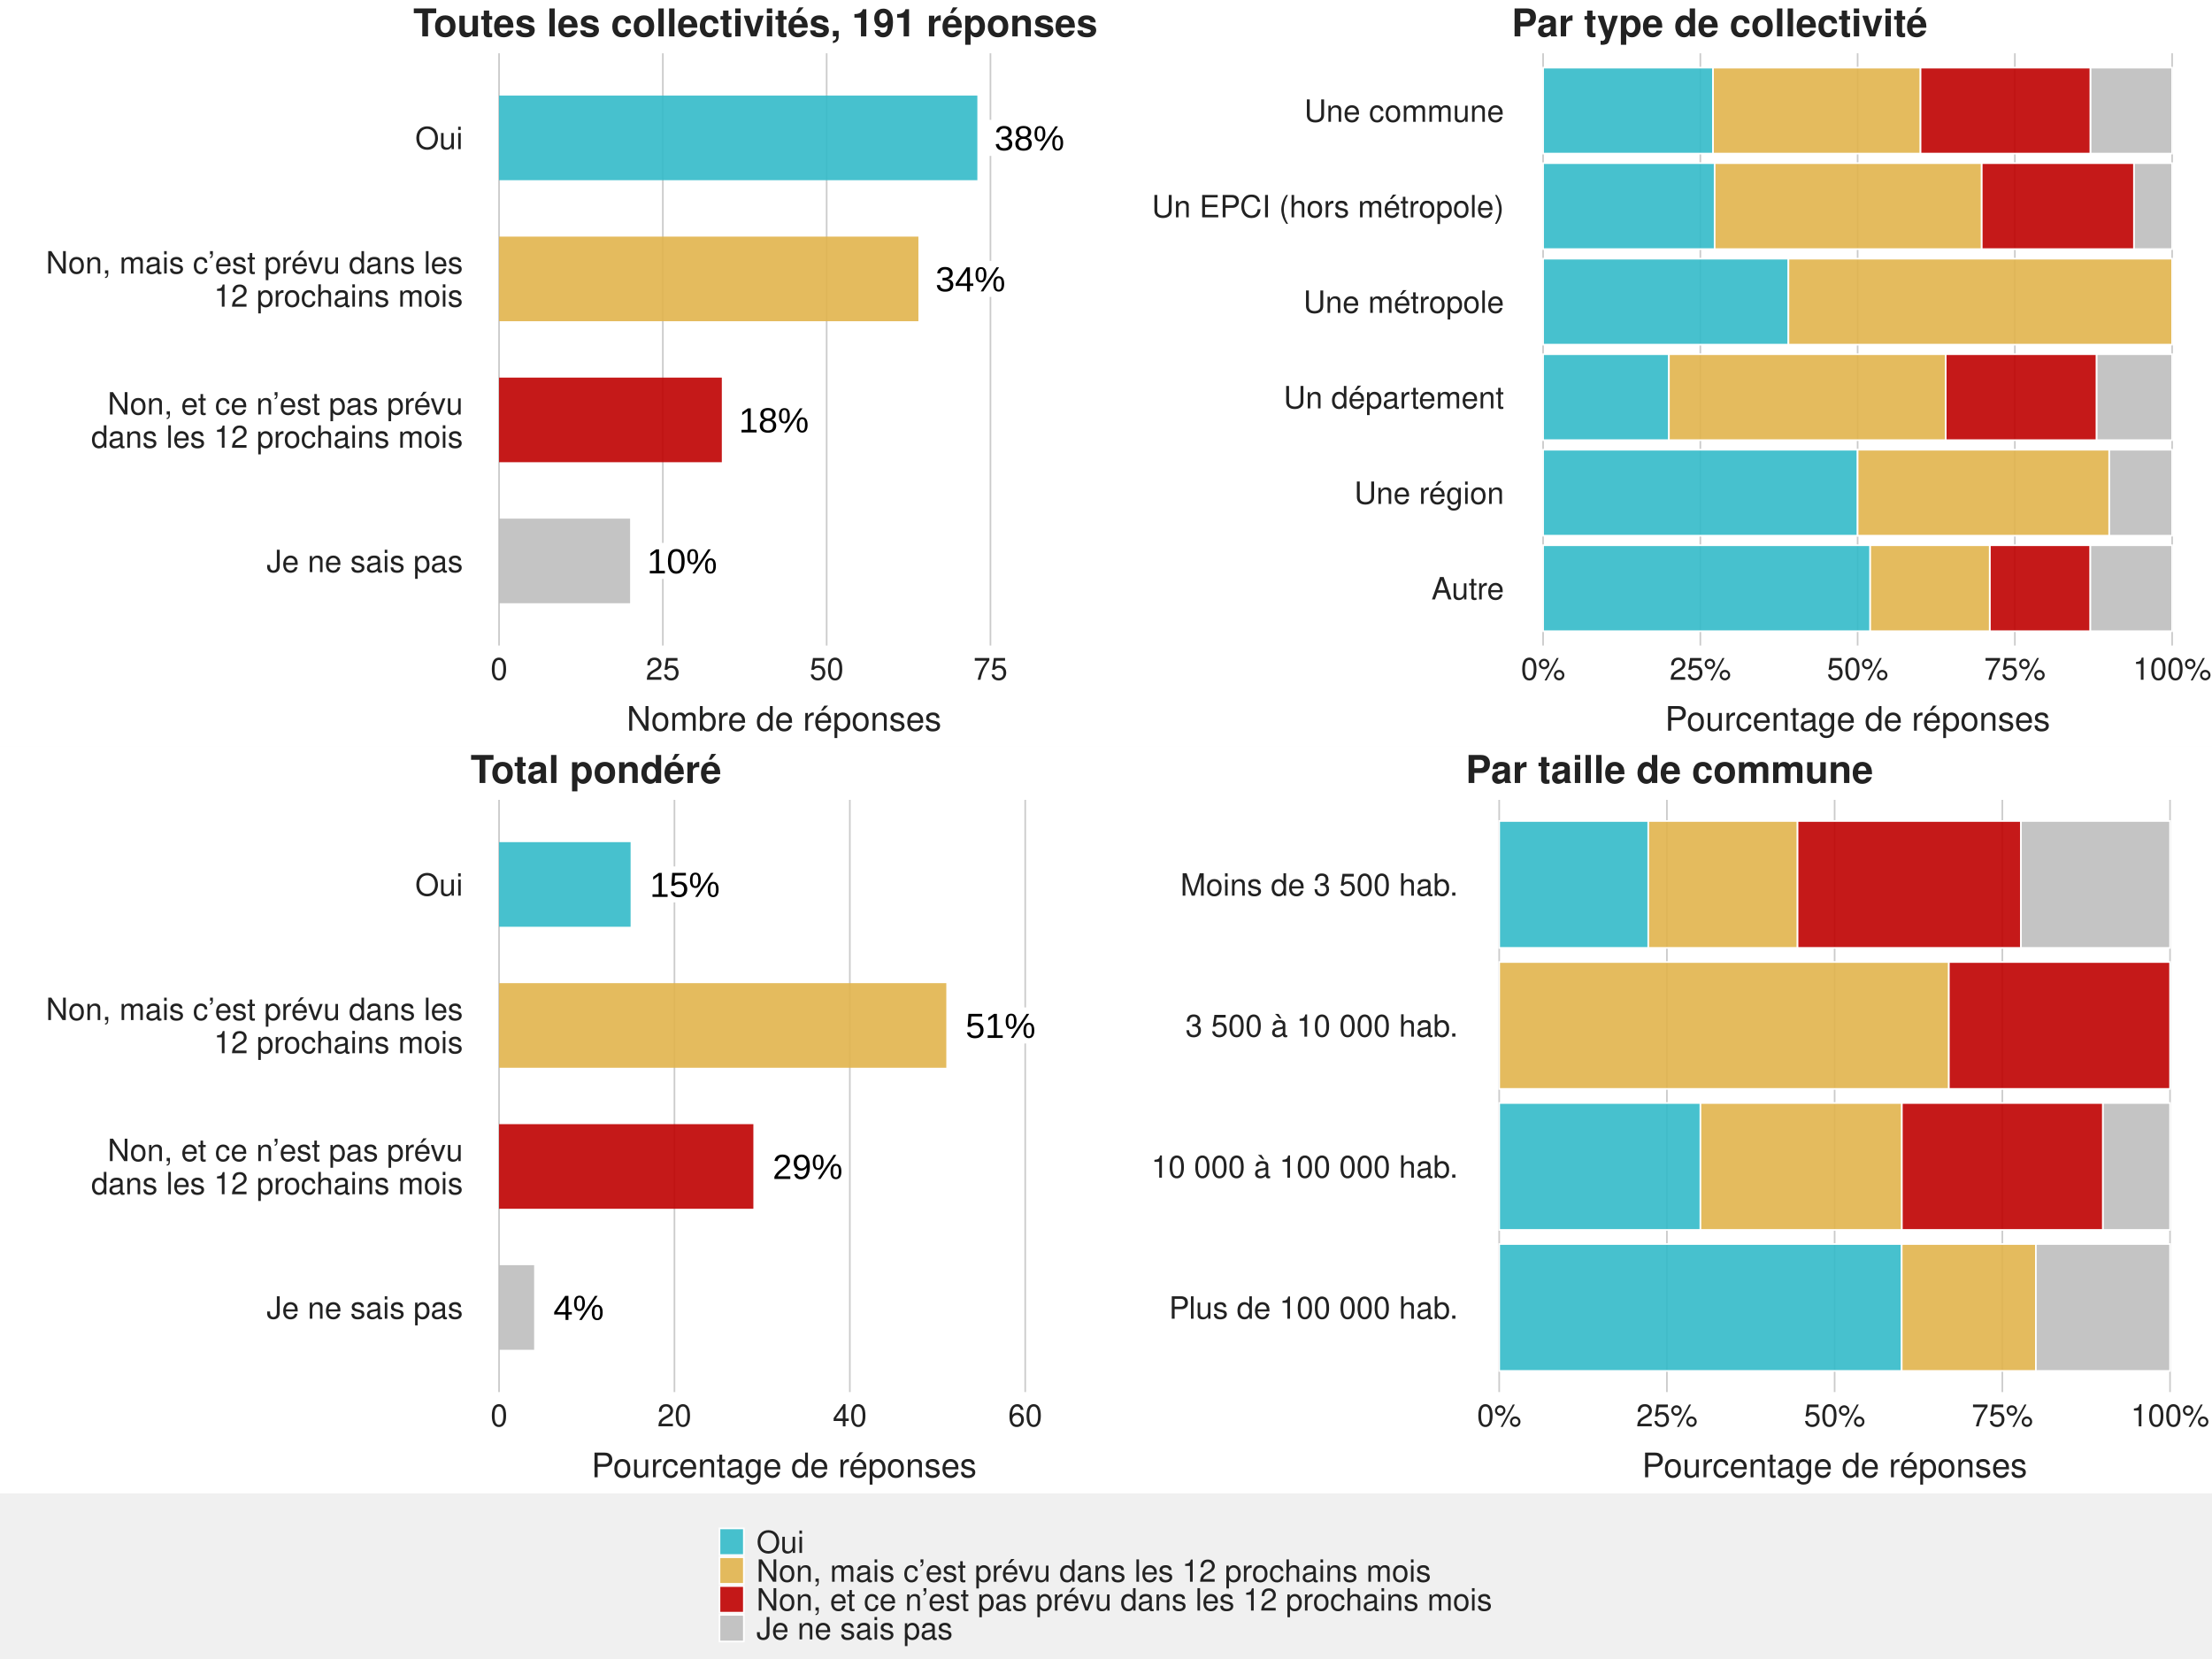
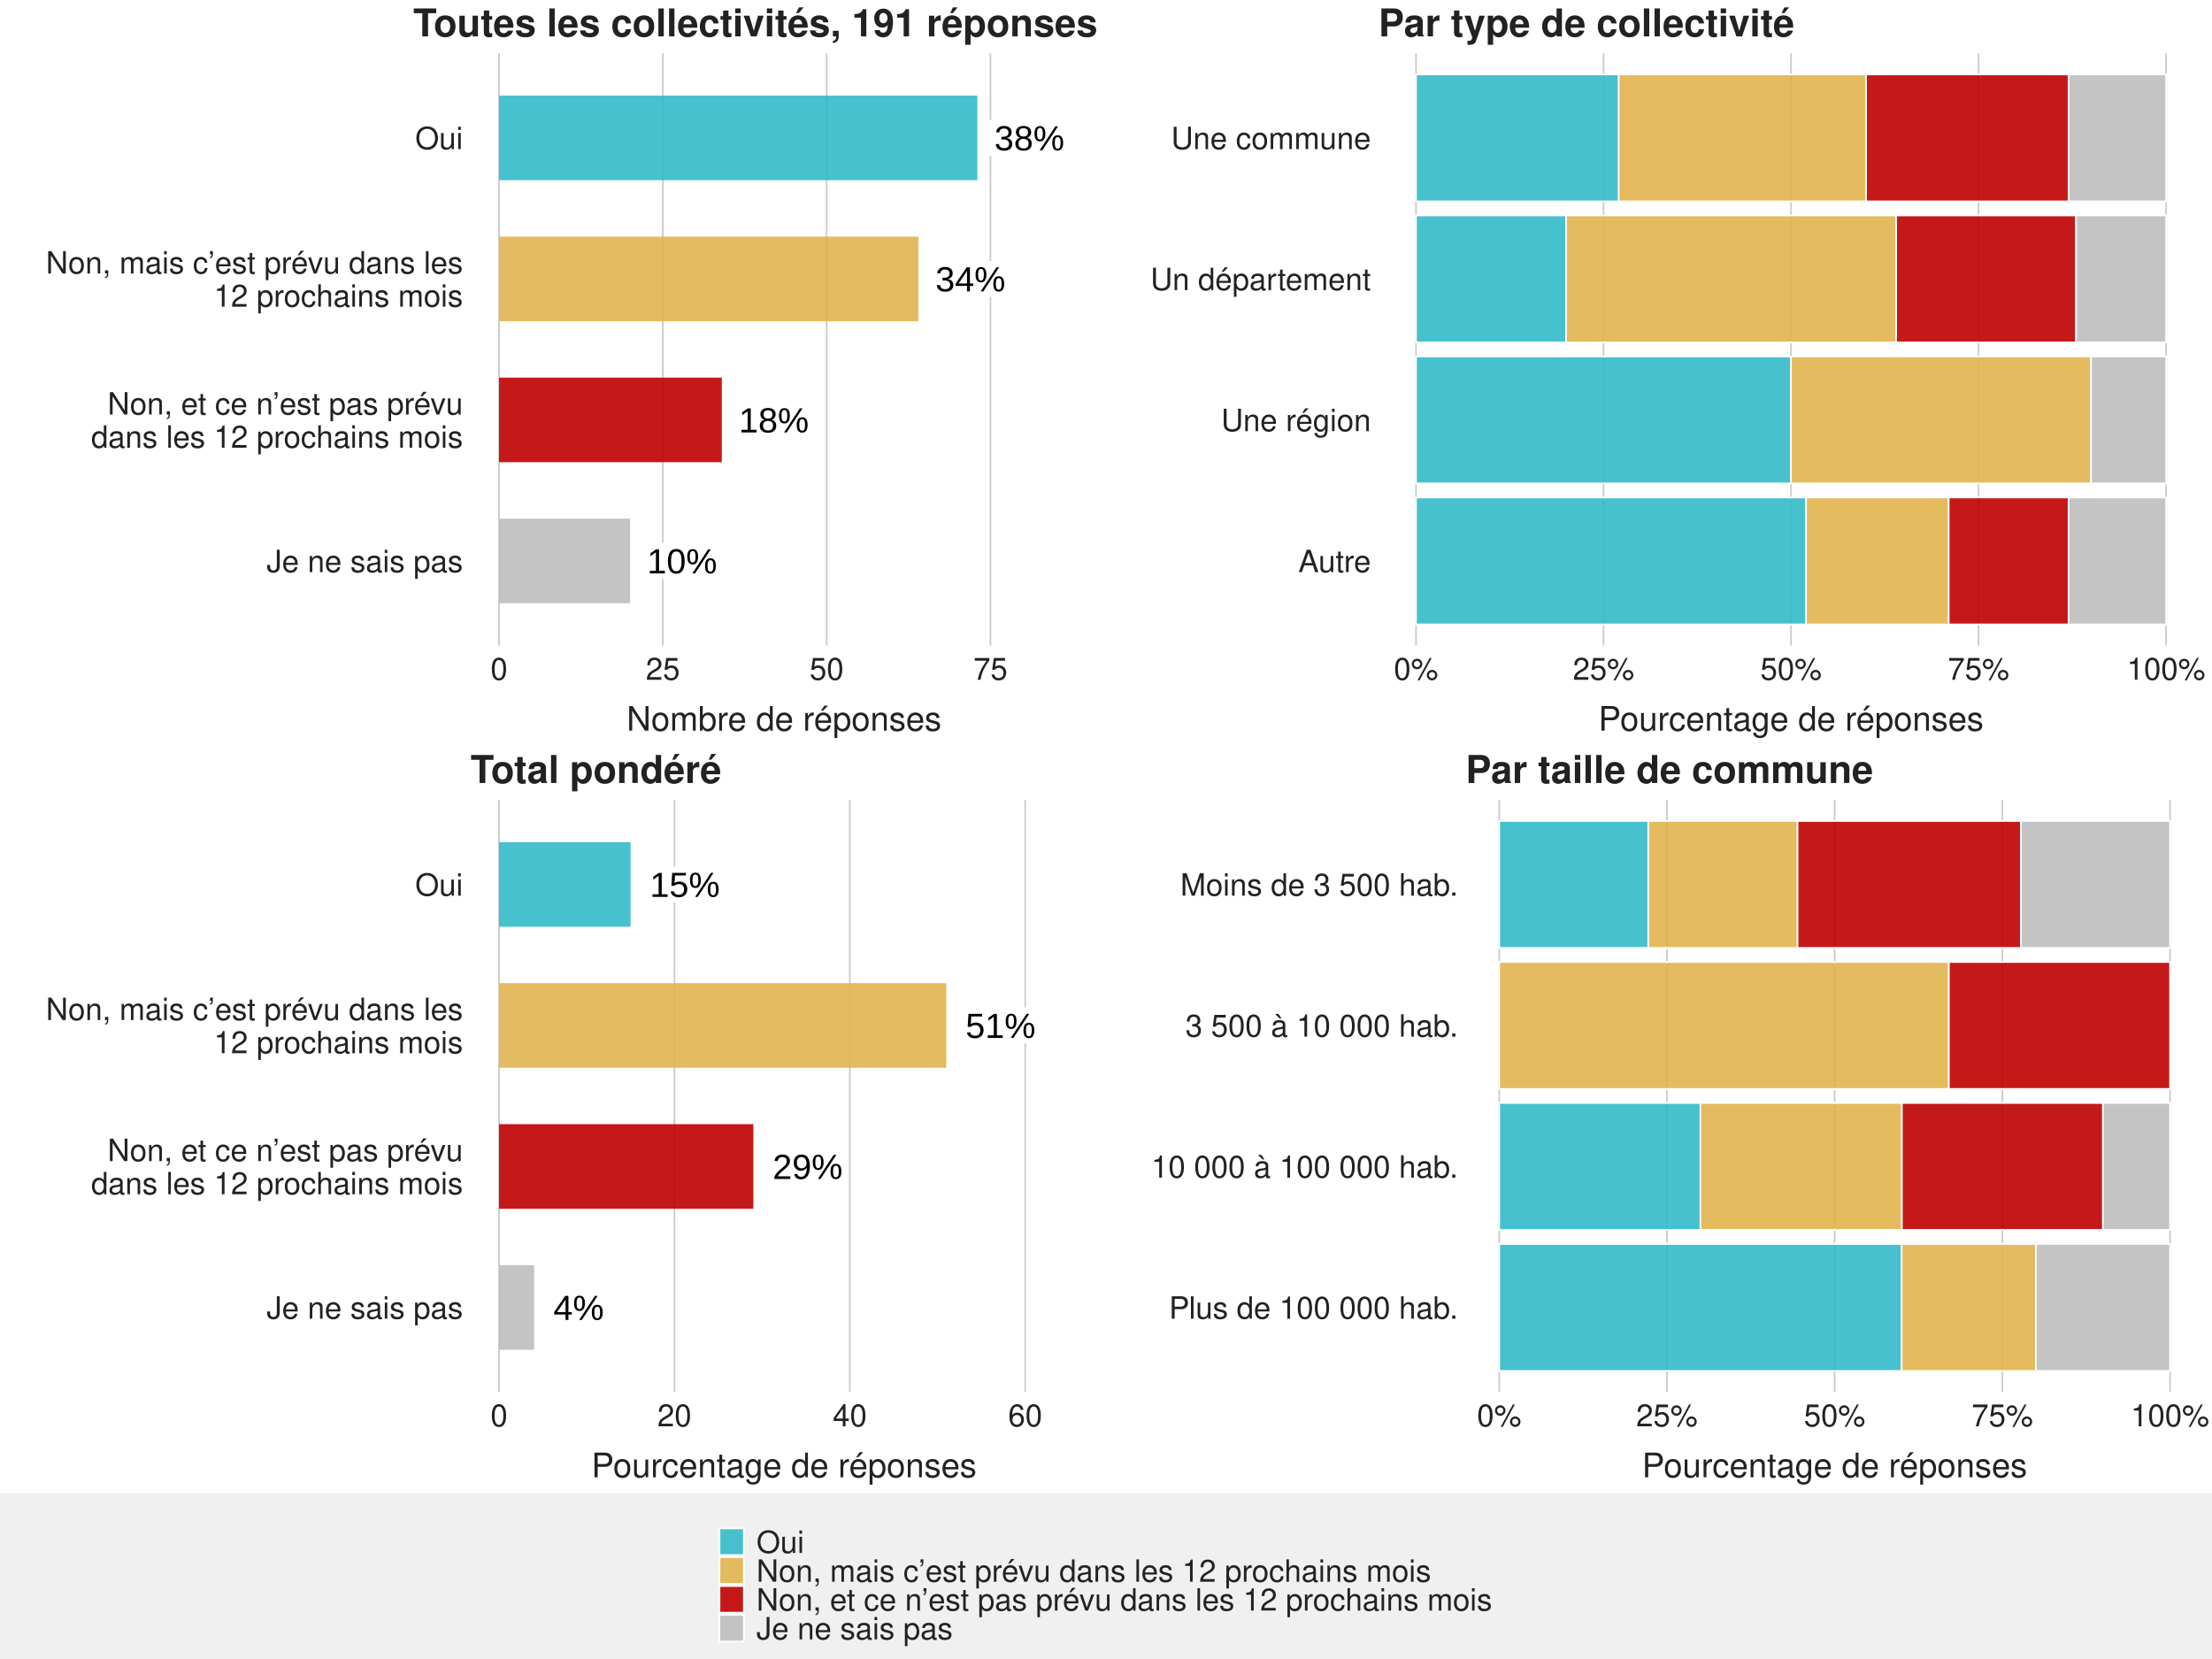
<svg xmlns="http://www.w3.org/2000/svg" class="svglite" width="1440.00pt" height="1080.00pt" viewBox="0 0 1440.00 1080.00">
  <defs>
    <style type="text/css">
    .svglite line, .svglite polyline, .svglite polygon, .svglite path, .svglite rect, .svglite circle {
      fill: none;
      stroke: #000000;
      stroke-linecap: round;
      stroke-linejoin: round;
      stroke-miterlimit: 10.00;
    }
    .svglite text {
      white-space: pre;
    }
  </style>
  </defs>
  <rect width="100%" height="100%" style="stroke: none; fill: none;" />
  <defs>
    <clipPath id="cpMC4wMHwxNDQwLjAwfDAuMDB8MTA4MC4wMA==">
      <rect x="0.00" y="0.00" width="1440.00" height="1080.00" />
    </clipPath>
  </defs>
  <g clip-path="url(#cpMC4wMHwxNDQwLjAwfDAuMDB8MTA4MC4wMA==)">
</g>
  <defs>
    <clipPath id="cpMC4wMHwxNDQwLjAwfDAuMDB8OTcyLjAw">
      <rect x="0.00" y="0.00" width="1440.00" height="972.00" />
    </clipPath>
  </defs>
  <g clip-path="url(#cpMC4wMHwxNDQwLjAwfDAuMDB8OTcyLjAw)">
</g>
  <g clip-path="url(#cpMC4wMHwxNDQwLjAwfDAuMDB8MTA4MC4wMA==)">
</g>
  <defs>
    <clipPath id="cpMC4wMHw3MjAuMDB8MC4wMHw5NzIuMDA=">
      <rect x="0.00" y="0.00" width="720.00" height="972.00" />
    </clipPath>
  </defs>
  <g clip-path="url(#cpMC4wMHw3MjAuMDB8MC4wMHw5NzIuMDA=)">
</g>
  <g clip-path="url(#cpMC4wMHwxNDQwLjAwfDAuMDB8MTA4MC4wMA==)">
</g>
  <defs>
    <clipPath id="cpMC4wMHw3MjAuMDB8MC4wMHw0ODYuMDA=">
      <rect x="0.00" y="0.00" width="720.00" height="486.00" />
    </clipPath>
  </defs>
  <g clip-path="url(#cpMC4wMHw3MjAuMDB8MC4wMHw0ODYuMDA=)">
    <rect x="0.00" y="0.00" width="720.00" height="486.00" style="stroke-width: 1.07; stroke: #FFFFFF; fill: #FFFFFF;" />
  </g>
  <g clip-path="url(#cpMC4wMHwxNDQwLjAwfDAuMDB8MTA4MC4wMA==)">
</g>
  <defs>
    <clipPath id="cpMzA2LjMyfDcxNC41MnwzNC42OXw0MjAuMjQ=">
      <rect x="306.32" y="34.69" width="408.20" height="385.55" />
    </clipPath>
  </defs>
  <g clip-path="url(#cpMzA2LjMyfDcxNC41MnwzNC42OXw0MjAuMjQ=)">
    <polyline points="324.88,420.24 324.88,34.69 " style="stroke-width: 1.07; stroke: #CBCBCB; stroke-linecap: butt;" />
    <polyline points="431.51,420.24 431.51,34.69 " style="stroke-width: 1.07; stroke: #CBCBCB; stroke-linecap: butt;" />
    <polyline points="538.15,420.24 538.15,34.69 " style="stroke-width: 1.07; stroke: #CBCBCB; stroke-linecap: butt;" />
    <polyline points="644.78,420.24 644.78,34.69 " style="stroke-width: 1.07; stroke: #CBCBCB; stroke-linecap: butt;" />
    <rect x="324.88" y="62.23" width="311.37" height="55.08" style="stroke-width: 2.13; stroke: none; stroke-linecap: butt; stroke-linejoin: miter; fill: #33BBC9; fill-opacity: 0.90;" />
    <rect x="324.88" y="245.82" width="145.02" height="55.08" style="stroke-width: 2.13; stroke: none; stroke-linecap: butt; stroke-linejoin: miter; fill: #BF0001; fill-opacity: 0.90;" />
    <rect x="324.88" y="154.03" width="272.99" height="55.08" style="stroke-width: 2.13; stroke: none; stroke-linecap: butt; stroke-linejoin: miter; fill: #E1B44D; fill-opacity: 0.90;" />
    <rect x="324.88" y="337.62" width="85.31" height="55.08" style="stroke-width: 2.13; stroke: none; stroke-linecap: butt; stroke-linejoin: miter; fill: #BEBEBE; fill-opacity: 0.90;" />
    <polygon points="642.68,101.49 690.48,101.49 690.40,101.49 690.74,101.48 691.08,101.41 691.41,101.28 691.71,101.11 691.98,100.89 692.21,100.63 692.40,100.34 692.53,100.02 692.62,99.68 692.64,99.33 692.64,99.33 692.64,80.20 692.64,80.20 692.62,79.86 692.53,79.52 692.40,79.20 692.21,78.90 691.98,78.64 691.71,78.42 691.41,78.25 691.08,78.13 690.74,78.06 690.48,78.04 642.68,78.04 642.94,78.06 642.59,78.04 642.24,78.09 641.91,78.18 641.60,78.33 641.31,78.53 641.06,78.77 640.85,79.05 640.69,79.36 640.58,79.69 640.52,80.03 640.52,80.20 640.52,99.33 640.52,99.16 640.52,99.51 640.58,99.85 640.69,100.18 640.85,100.49 641.06,100.76 641.31,101.01 641.60,101.20 641.91,101.35 642.24,101.45 642.59,101.49 " style="stroke-width: nan; stroke: none; fill: #FFFFFF;" />
    <text x="647.34" y="97.89" style="font-size: 22.76px; font-family: &quot;Arial&quot;;" textLength="44.93px" lengthAdjust="spacingAndGlyphs">38%</text>
    <polygon points="476.33,285.09 524.13,285.09 524.05,285.08 524.39,285.07 524.73,285.00 525.06,284.88 525.36,284.70 525.63,284.48 525.86,284.22 526.05,283.93 526.18,283.61 526.27,283.27 526.29,282.93 526.29,282.93 526.29,263.80 526.29,263.80 526.27,263.45 526.18,263.11 526.05,262.79 525.86,262.50 525.63,262.24 525.36,262.02 525.06,261.84 524.73,261.72 524.39,261.65 524.13,261.64 476.33,261.64 476.59,261.65 476.24,261.64 475.89,261.68 475.56,261.78 475.25,261.92 474.96,262.12 474.71,262.36 474.50,262.64 474.34,262.95 474.23,263.28 474.17,263.62 474.17,263.80 474.17,282.93 474.17,282.75 474.17,283.10 474.23,283.44 474.34,283.77 474.50,284.08 474.71,284.36 474.96,284.60 475.25,284.80 475.56,284.95 475.89,285.04 476.24,285.08 " style="stroke-width: nan; stroke: none; fill: #FFFFFF;" />
    <text x="480.99" y="281.49" style="font-size: 22.76px; font-family: &quot;Arial&quot;;" textLength="44.93px" lengthAdjust="spacingAndGlyphs">18%</text>
    <polygon points="604.29,193.29 652.10,193.29 652.01,193.29 652.36,193.27 652.70,193.20 653.02,193.08 653.32,192.91 653.59,192.69 653.82,192.43 654.01,192.13 654.14,191.81 654.23,191.48 654.26,191.13 654.26,191.13 654.26,172.00 654.26,172.00 654.23,171.65 654.14,171.31 654.01,171.00 653.82,170.70 653.59,170.44 653.32,170.22 653.02,170.05 652.70,169.92 652.36,169.85 652.10,169.84 604.29,169.84 604.55,169.85 604.20,169.84 603.86,169.88 603.52,169.98 603.21,170.13 602.92,170.33 602.67,170.57 602.46,170.84 602.30,171.15 602.19,171.48 602.13,171.83 602.13,172.00 602.13,191.13 602.13,190.96 602.13,191.30 602.19,191.65 602.30,191.98 602.46,192.28 602.67,192.56 602.92,192.80 603.21,193.00 603.52,193.15 603.86,193.25 604.20,193.29 " style="stroke-width: nan; stroke: none; fill: #FFFFFF;" />
    <text x="608.96" y="189.69" style="font-size: 22.76px; font-family: &quot;Arial&quot;;" textLength="44.93px" lengthAdjust="spacingAndGlyphs">34%</text>
    <polygon points="416.61,376.88 464.42,376.88 464.33,376.88 464.68,376.87 465.02,376.80 465.34,376.67 465.64,376.50 465.91,376.28 466.14,376.02 466.33,375.73 466.47,375.41 466.55,375.07 466.58,374.72 466.58,374.72 466.58,355.59 466.58,355.59 466.55,355.25 466.47,354.91 466.33,354.59 466.14,354.29 465.91,354.03 465.64,353.81 465.34,353.64 465.02,353.52 464.68,353.45 464.42,353.43 416.61,353.43 416.87,353.45 416.52,353.43 416.18,353.48 415.84,353.57 415.53,353.72 415.24,353.92 414.99,354.16 414.78,354.44 414.62,354.75 414.51,355.08 414.46,355.42 414.45,355.59 414.45,374.72 414.46,374.55 414.46,374.90 414.51,375.24 414.62,375.57 414.78,375.88 414.99,376.16 415.24,376.40 415.53,376.59 415.84,376.74 416.18,376.84 416.52,376.88 " style="stroke-width: nan; stroke: none; fill: #FFFFFF;" />
    <text x="421.28" y="373.28" style="font-size: 22.76px; font-family: &quot;Arial&quot;;" textLength="44.93px" lengthAdjust="spacingAndGlyphs">10%</text>
  </g>
  <g clip-path="url(#cpMC4wMHwxNDQwLjAwfDAuMDB8MTA4MC4wMA==)">
    <text x="301.39" y="372.45" text-anchor="end" style="font-size: 20.00px;fill: #222222; font-family: &quot;Nimbus Sans&quot;;" textLength="127.82px" lengthAdjust="spacingAndGlyphs">Je ne sais pas</text>
    <text x="301.39" y="269.85" text-anchor="end" style="font-size: 20.00px;fill: #222222; font-family: &quot;Nimbus Sans&quot;;" textLength="232.30px" lengthAdjust="spacingAndGlyphs">Non, et ce n’est pas prévu</text>
    <text x="301.39" y="291.45" text-anchor="end" style="font-size: 20.00px;fill: #222222; font-family: &quot;Nimbus Sans&quot;;" textLength="242.29px" lengthAdjust="spacingAndGlyphs">dans les 12 prochains mois</text>
    <text x="301.39" y="178.05" text-anchor="end" style="font-size: 20.00px;fill: #222222; font-family: &quot;Nimbus Sans&quot;;" textLength="272.29px" lengthAdjust="spacingAndGlyphs">Non, mais c’est prévu dans les</text>
    <text x="301.39" y="199.65" text-anchor="end" style="font-size: 20.00px;fill: #222222; font-family: &quot;Nimbus Sans&quot;;" textLength="162.26px" lengthAdjust="spacingAndGlyphs">12 prochains mois</text>
    <text x="301.39" y="97.06" text-anchor="end" style="font-size: 20.00px;fill: #222222; font-family: &quot;Nimbus Sans&quot;;" textLength="31.12px" lengthAdjust="spacingAndGlyphs">Oui</text>
    <text x="324.88" y="442.54" text-anchor="middle" style="font-size: 20.00px;fill: #222222; font-family: &quot;Nimbus Sans&quot;;" textLength="11.12px" lengthAdjust="spacingAndGlyphs">0</text>
    <text x="431.51" y="442.54" text-anchor="middle" style="font-size: 20.00px;fill: #222222; font-family: &quot;Nimbus Sans&quot;;" textLength="22.23px" lengthAdjust="spacingAndGlyphs">25</text>
    <text x="538.15" y="442.54" text-anchor="middle" style="font-size: 20.00px;fill: #222222; font-family: &quot;Nimbus Sans&quot;;" textLength="22.23px" lengthAdjust="spacingAndGlyphs">50</text>
    <text x="644.78" y="442.54" text-anchor="middle" style="font-size: 20.00px;fill: #222222; font-family: &quot;Nimbus Sans&quot;;" textLength="22.23px" lengthAdjust="spacingAndGlyphs">75</text>
    <text x="510.42" y="475.68" text-anchor="middle" style="font-size: 22.00px;fill: #222222; font-family: &quot;Nimbus Sans&quot;;" textLength="205.42px" lengthAdjust="spacingAndGlyphs">Nombre de réponses</text>
    <text x="714.52" y="23.71" text-anchor="end" style="font-size: 25.00px; font-weight: bold;fill: #222222; font-family: &quot;Nimbus Sans&quot;;" textLength="447.48px" lengthAdjust="spacingAndGlyphs">Toutes les collectivités, 191 réponses</text>
  </g>
  <defs>
    <clipPath id="cpMC4wMHw3MjAuMDB8NDg2LjAwfDk3Mi4wMA==">
      <rect x="0.00" y="486.00" width="720.00" height="486.00" />
    </clipPath>
  </defs>
  <g clip-path="url(#cpMC4wMHw3MjAuMDB8NDg2LjAwfDk3Mi4wMA==)">
    <rect x="0.00" y="486.00" width="720.00" height="486.00" style="stroke-width: 1.07; stroke: #FFFFFF; fill: #FFFFFF;" />
  </g>
  <g clip-path="url(#cpMC4wMHwxNDQwLjAwfDAuMDB8MTA4MC4wMA==)">
</g>
  <defs>
    <clipPath id="cpMzA2LjMyfDcxNC41Mnw1MjAuNjl8OTA2LjI0">
      <rect x="306.32" y="520.69" width="408.20" height="385.55" />
    </clipPath>
  </defs>
  <g clip-path="url(#cpMzA2LjMyfDcxNC41Mnw1MjAuNjl8OTA2LjI0)">
    <polyline points="324.88,906.24 324.88,520.69 " style="stroke-width: 1.07; stroke: #CBCBCB; stroke-linecap: butt;" />
    <polyline points="439.06,906.24 439.06,520.69 " style="stroke-width: 1.07; stroke: #CBCBCB; stroke-linecap: butt;" />
    <polyline points="553.24,906.24 553.24,520.69 " style="stroke-width: 1.07; stroke: #CBCBCB; stroke-linecap: butt;" />
    <polyline points="667.42,906.24 667.42,520.69 " style="stroke-width: 1.07; stroke: #CBCBCB; stroke-linecap: butt;" />
    <rect x="324.88" y="823.62" width="22.84" height="55.08" style="stroke-width: 2.13; stroke: none; stroke-linecap: butt; stroke-linejoin: miter; fill: #BEBEBE; fill-opacity: 0.90;" />
    <rect x="324.88" y="731.82" width="165.56" height="55.08" style="stroke-width: 2.13; stroke: none; stroke-linecap: butt; stroke-linejoin: miter; fill: #BF0001; fill-opacity: 0.90;" />
    <rect x="324.88" y="640.03" width="291.16" height="55.08" style="stroke-width: 2.13; stroke: none; stroke-linecap: butt; stroke-linejoin: miter; fill: #E1B44D; fill-opacity: 0.90;" />
    <rect x="324.88" y="548.23" width="85.64" height="55.08" style="stroke-width: 2.13; stroke: none; stroke-linecap: butt; stroke-linejoin: miter; fill: #33BBC9; fill-opacity: 0.90;" />
    <polygon points="355.58,862.88 390.38,862.88 390.29,862.88 390.64,862.87 390.98,862.80 391.31,862.67 391.61,862.50 391.88,862.28 392.11,862.02 392.29,861.73 392.43,861.41 392.51,861.07 392.54,860.72 392.54,860.72 392.54,841.59 392.54,841.59 392.51,841.25 392.43,840.91 392.29,840.59 392.11,840.29 391.88,840.03 391.61,839.81 391.31,839.64 390.98,839.52 390.64,839.45 390.38,839.43 355.58,839.43 355.84,839.45 355.49,839.43 355.15,839.48 354.82,839.57 354.50,839.72 354.22,839.92 353.96,840.16 353.76,840.44 353.59,840.75 353.48,841.08 353.43,841.42 353.42,841.59 353.42,860.72 353.43,860.55 353.43,860.90 353.48,861.24 353.59,861.57 353.76,861.88 353.96,862.16 354.22,862.40 354.50,862.59 354.82,862.74 355.15,862.84 355.49,862.88 " style="stroke-width: nan; stroke: none; fill: #FFFFFF;" />
    <text x="360.25" y="859.28" style="font-size: 22.76px; font-family: &quot;Arial&quot;;" textLength="31.92px" lengthAdjust="spacingAndGlyphs">4%</text>
    <polygon points="498.31,771.09 546.12,771.09 546.03,771.08 546.38,771.07 546.72,771.00 547.04,770.88 547.34,770.70 547.61,770.48 547.84,770.22 548.03,769.93 548.17,769.61 548.25,769.27 548.28,768.93 548.28,768.93 548.28,749.80 548.28,749.80 548.25,749.45 548.17,749.11 548.03,748.79 547.84,748.50 547.61,748.24 547.34,748.02 547.04,747.84 546.72,747.72 546.38,747.65 546.12,747.64 498.31,747.64 498.57,747.65 498.22,747.64 497.88,747.68 497.54,747.78 497.23,747.92 496.94,748.12 496.69,748.36 496.48,748.64 496.32,748.95 496.21,749.28 496.16,749.62 496.15,749.80 496.15,768.93 496.16,768.75 496.16,769.10 496.21,769.44 496.32,769.77 496.48,770.08 496.69,770.36 496.94,770.60 497.23,770.80 497.54,770.95 497.88,771.04 498.22,771.08 " style="stroke-width: nan; stroke: none; fill: #FFFFFF;" />
    <text x="502.98" y="767.49" style="font-size: 22.76px; font-family: &quot;Arial&quot;;" textLength="44.93px" lengthAdjust="spacingAndGlyphs">29%</text>
    <polygon points="623.91,679.29 671.72,679.29 671.63,679.29 671.98,679.27 672.32,679.20 672.64,679.08 672.94,678.91 673.21,678.69 673.44,678.43 673.63,678.13 673.76,677.81 673.85,677.48 673.88,677.13 673.88,677.13 673.88,658.00 673.88,658.00 673.85,657.65 673.76,657.31 673.63,657.00 673.44,656.70 673.21,656.44 672.94,656.22 672.64,656.05 672.32,655.92 671.98,655.85 671.72,655.84 623.91,655.84 624.17,655.85 623.82,655.84 623.48,655.88 623.14,655.98 622.83,656.13 622.54,656.33 622.29,656.57 622.08,656.84 621.92,657.15 621.81,657.48 621.76,657.83 621.75,658.00 621.75,677.13 621.76,676.96 621.76,677.30 621.81,677.65 621.92,677.98 622.08,678.28 622.29,678.56 622.54,678.80 622.83,679.00 623.14,679.15 623.48,679.25 623.82,679.29 " style="stroke-width: nan; stroke: none; fill: #FFFFFF;" />
    <text x="628.58" y="675.69" style="font-size: 22.76px; font-family: &quot;Arial&quot;;" textLength="44.93px" lengthAdjust="spacingAndGlyphs">51%</text>
    <polygon points="418.38,587.49 466.19,587.49 466.10,587.49 466.45,587.48 466.79,587.41 467.12,587.28 467.42,587.11 467.69,586.89 467.92,586.63 468.10,586.34 468.24,586.02 468.32,585.68 468.35,585.33 468.35,585.33 468.35,566.20 468.35,566.20 468.32,565.86 468.24,565.52 468.10,565.20 467.92,564.90 467.69,564.64 467.42,564.42 467.12,564.25 466.79,564.13 466.45,564.06 466.19,564.04 418.38,564.04 418.64,564.06 418.29,564.04 417.95,564.09 417.62,564.18 417.30,564.33 417.02,564.53 416.76,564.77 416.56,565.05 416.39,565.36 416.28,565.69 416.23,566.03 416.22,566.20 416.22,585.33 416.23,585.16 416.23,585.51 416.28,585.85 416.39,586.18 416.56,586.49 416.76,586.76 417.02,587.01 417.30,587.20 417.62,587.35 417.95,587.45 418.29,587.49 " style="stroke-width: nan; stroke: none; fill: #FFFFFF;" />
    <text x="423.05" y="583.89" style="font-size: 22.76px; font-family: &quot;Arial&quot;;" textLength="44.93px" lengthAdjust="spacingAndGlyphs">15%</text>
  </g>
  <g clip-path="url(#cpMC4wMHwxNDQwLjAwfDAuMDB8MTA4MC4wMA==)">
    <text x="301.39" y="858.45" text-anchor="end" style="font-size: 20.00px;fill: #222222; font-family: &quot;Nimbus Sans&quot;;" textLength="127.82px" lengthAdjust="spacingAndGlyphs">Je ne sais pas</text>
    <text x="301.39" y="755.85" text-anchor="end" style="font-size: 20.00px;fill: #222222; font-family: &quot;Nimbus Sans&quot;;" textLength="232.30px" lengthAdjust="spacingAndGlyphs">Non, et ce n’est pas prévu</text>
    <text x="301.39" y="777.45" text-anchor="end" style="font-size: 20.00px;fill: #222222; font-family: &quot;Nimbus Sans&quot;;" textLength="242.29px" lengthAdjust="spacingAndGlyphs">dans les 12 prochains mois</text>
    <text x="301.39" y="664.05" text-anchor="end" style="font-size: 20.00px;fill: #222222; font-family: &quot;Nimbus Sans&quot;;" textLength="272.29px" lengthAdjust="spacingAndGlyphs">Non, mais c’est prévu dans les</text>
    <text x="301.39" y="685.65" text-anchor="end" style="font-size: 20.00px;fill: #222222; font-family: &quot;Nimbus Sans&quot;;" textLength="162.26px" lengthAdjust="spacingAndGlyphs">12 prochains mois</text>
    <text x="301.39" y="583.06" text-anchor="end" style="font-size: 20.00px;fill: #222222; font-family: &quot;Nimbus Sans&quot;;" textLength="31.12px" lengthAdjust="spacingAndGlyphs">Oui</text>
    <text x="324.88" y="928.54" text-anchor="middle" style="font-size: 20.00px;fill: #222222; font-family: &quot;Nimbus Sans&quot;;" textLength="11.12px" lengthAdjust="spacingAndGlyphs">0</text>
    <text x="439.06" y="928.54" text-anchor="middle" style="font-size: 20.00px;fill: #222222; font-family: &quot;Nimbus Sans&quot;;" textLength="22.23px" lengthAdjust="spacingAndGlyphs">20</text>
    <text x="553.24" y="928.54" text-anchor="middle" style="font-size: 20.00px;fill: #222222; font-family: &quot;Nimbus Sans&quot;;" textLength="22.23px" lengthAdjust="spacingAndGlyphs">40</text>
    <text x="667.42" y="928.54" text-anchor="middle" style="font-size: 20.00px;fill: #222222; font-family: &quot;Nimbus Sans&quot;;" textLength="22.23px" lengthAdjust="spacingAndGlyphs">60</text>
    <text x="510.42" y="961.68" text-anchor="middle" style="font-size: 22.00px;fill: #222222; font-family: &quot;Nimbus Sans&quot;;" textLength="251.94px" lengthAdjust="spacingAndGlyphs">Pourcentage de réponses</text>
    <text x="306.32" y="509.71" style="font-size: 25.00px; font-weight: bold;fill: #222222; font-family: &quot;Nimbus Sans&quot;;" textLength="165.33px" lengthAdjust="spacingAndGlyphs">Total pondéré</text>
  </g>
  <defs>
    <clipPath id="cpNzIwLjAwfDE0NDAuMDB8MC4wMHw5NzIuMDA=">
      <rect x="720.00" y="0.00" width="720.00" height="972.00" />
    </clipPath>
  </defs>
  <g clip-path="url(#cpNzIwLjAwfDE0NDAuMDB8MC4wMHw5NzIuMDA=)">
</g>
  <g clip-path="url(#cpMC4wMHwxNDQwLjAwfDAuMDB8MTA4MC4wMA==)">
</g>
  <defs>
    <clipPath id="cpNzIwLjAwfDE0NDAuMDB8MC4wMHw0ODYuMDA=">
      <rect x="720.00" y="0.00" width="720.00" height="486.00" />
    </clipPath>
  </defs>
  <g clip-path="url(#cpNzIwLjAwfDE0NDAuMDB8MC4wMHw0ODYuMDA=)">
    <rect x="720.00" y="0.00" width="720.00" height="486.00" style="stroke-width: 1.07; stroke: #FFFFFF; fill: #FFFFFF;" />
  </g>
  <g clip-path="url(#cpMC4wMHwxNDQwLjAwfDAuMDB8MTA4MC4wMA==)">
</g>
  <defs>
-     <clipPath id="cpOTg0LjA3fDE0MzQuNTJ8MzQuNjl8NDIwLjI0">
-       <rect x="984.07" y="34.69" width="450.45" height="385.55" />
-     </clipPath>
-   </defs>
-   <g clip-path="url(#cpOTg0LjA3fDE0MzQuNTJ8MzQuNjl8NDIwLjI0)">
-     <polyline points="1004.55,420.24 1004.55,34.69 " style="stroke-width: 1.07; stroke: #CBCBCB; stroke-linecap: butt;" />
-     <polyline points="1106.92,420.24 1106.92,34.69 " style="stroke-width: 1.07; stroke: #CBCBCB; stroke-linecap: butt;" />
-     <polyline points="1209.30,420.24 1209.30,34.69 " style="stroke-width: 1.07; stroke: #CBCBCB; stroke-linecap: butt;" />
-     <polyline points="1311.67,420.24 1311.67,34.69 " style="stroke-width: 1.07; stroke: #CBCBCB; stroke-linecap: butt;" />
-     <polyline points="1414.05,420.24 1414.05,34.69 " style="stroke-width: 1.07; stroke: #CBCBCB; stroke-linecap: butt;" />
-     <rect x="1115.11" y="44.02" width="135.13" height="55.97" style="stroke-width: 1.07; stroke: #FFFFFF; stroke-linecap: butt; stroke-linejoin: miter; fill: #E1B44D; fill-opacity: 0.90;" />
-     <rect x="1360.81" y="44.02" width="53.23" height="55.97" style="stroke-width: 1.07; stroke: #FFFFFF; stroke-linecap: butt; stroke-linejoin: miter; fill: #BEBEBE; fill-opacity: 0.90;" />
-     <rect x="1004.55" y="44.02" width="110.56" height="55.97" style="stroke-width: 1.07; stroke: #FFFFFF; stroke-linecap: butt; stroke-linejoin: miter; fill: #33BBC9; fill-opacity: 0.90;" />
-     <rect x="1250.25" y="44.02" width="110.56" height="55.97" style="stroke-width: 1.07; stroke: #FFFFFF; stroke-linecap: butt; stroke-linejoin: miter; fill: #BF0001; fill-opacity: 0.90;" />
-     <rect x="1004.55" y="168.39" width="159.70" height="55.97" style="stroke-width: 1.07; stroke: #FFFFFF; stroke-linecap: butt; stroke-linejoin: miter; fill: #33BBC9; fill-opacity: 0.90;" />
-     <rect x="1414.05" y="168.39" width="0.00" height="55.97" style="stroke-width: 1.07; stroke: #FFFFFF; stroke-linecap: butt; stroke-linejoin: miter; fill: #BF0001; fill-opacity: 0.90;" />
-     <rect x="1164.25" y="168.39" width="249.79" height="55.97" style="stroke-width: 1.07; stroke: #FFFFFF; stroke-linecap: butt; stroke-linejoin: miter; fill: #E1B44D; fill-opacity: 0.90;" />
-     <rect x="1414.05" y="168.39" width="0.00" height="55.97" style="stroke-width: 1.07; stroke: #FFFFFF; stroke-linecap: butt; stroke-linejoin: miter; fill: #BEBEBE; fill-opacity: 0.90;" />
-     <rect x="1004.55" y="106.20" width="111.68" height="55.97" style="stroke-width: 1.07; stroke: #FFFFFF; stroke-linecap: butt; stroke-linejoin: miter; fill: #33BBC9; fill-opacity: 0.90;" />
-     <rect x="1289.96" y="106.20" width="99.27" height="55.97" style="stroke-width: 1.07; stroke: #FFFFFF; stroke-linecap: butt; stroke-linejoin: miter; fill: #BF0001; fill-opacity: 0.90;" />
-     <rect x="1116.23" y="106.20" width="173.73" height="55.97" style="stroke-width: 1.07; stroke: #FFFFFF; stroke-linecap: butt; stroke-linejoin: miter; fill: #E1B44D; fill-opacity: 0.90;" />
-     <rect x="1389.23" y="106.20" width="24.82" height="55.97" style="stroke-width: 1.07; stroke: #FFFFFF; stroke-linecap: butt; stroke-linejoin: miter; fill: #BEBEBE; fill-opacity: 0.90;" />
-     <rect x="1004.55" y="230.57" width="81.90" height="55.97" style="stroke-width: 1.07; stroke: #FFFFFF; stroke-linecap: butt; stroke-linejoin: miter; fill: #33BBC9; fill-opacity: 0.90;" />
-     <rect x="1266.63" y="230.57" width="98.28" height="55.97" style="stroke-width: 1.07; stroke: #FFFFFF; stroke-linecap: butt; stroke-linejoin: miter; fill: #BF0001; fill-opacity: 0.90;" />
-     <rect x="1086.45" y="230.57" width="180.18" height="55.97" style="stroke-width: 1.07; stroke: #FFFFFF; stroke-linecap: butt; stroke-linejoin: miter; fill: #E1B44D; fill-opacity: 0.90;" />
-     <rect x="1364.91" y="230.57" width="49.14" height="55.97" style="stroke-width: 1.07; stroke: #FFFFFF; stroke-linecap: butt; stroke-linejoin: miter; fill: #BEBEBE; fill-opacity: 0.90;" />
-     <rect x="1004.55" y="292.76" width="204.75" height="55.97" style="stroke-width: 1.07; stroke: #FFFFFF; stroke-linecap: butt; stroke-linejoin: miter; fill: #33BBC9; fill-opacity: 0.90;" />
-     <rect x="1373.10" y="292.76" width="0.00" height="55.97" style="stroke-width: 1.07; stroke: #FFFFFF; stroke-linecap: butt; stroke-linejoin: miter; fill: #BF0001; fill-opacity: 0.90;" />
-     <rect x="1209.30" y="292.76" width="163.80" height="55.97" style="stroke-width: 1.07; stroke: #FFFFFF; stroke-linecap: butt; stroke-linejoin: miter; fill: #E1B44D; fill-opacity: 0.90;" />
-     <rect x="1373.10" y="292.76" width="40.95" height="55.97" style="stroke-width: 1.07; stroke: #FFFFFF; stroke-linecap: butt; stroke-linejoin: miter; fill: #BEBEBE; fill-opacity: 0.90;" />
-     <rect x="1004.55" y="354.94" width="212.94" height="55.97" style="stroke-width: 1.07; stroke: #FFFFFF; stroke-linecap: butt; stroke-linejoin: miter; fill: #33BBC9; fill-opacity: 0.90;" />
-     <rect x="1295.29" y="354.94" width="65.52" height="55.97" style="stroke-width: 1.07; stroke: #FFFFFF; stroke-linecap: butt; stroke-linejoin: miter; fill: #BF0001; fill-opacity: 0.90;" />
-     <rect x="1217.49" y="354.94" width="77.80" height="55.97" style="stroke-width: 1.07; stroke: #FFFFFF; stroke-linecap: butt; stroke-linejoin: miter; fill: #E1B44D; fill-opacity: 0.90;" />
-     <rect x="1360.81" y="354.94" width="53.23" height="55.97" style="stroke-width: 1.07; stroke: #FFFFFF; stroke-linecap: butt; stroke-linejoin: miter; fill: #BEBEBE; fill-opacity: 0.90;" />
-   </g>
-   <g clip-path="url(#cpMC4wMHwxNDQwLjAwfDAuMDB8MTA4MC4wMA==)">
-     <text x="979.14" y="390.21" text-anchor="end" style="font-size: 20.00px;fill: #222222; font-family: &quot;Nimbus Sans&quot;;" textLength="47.79px" lengthAdjust="spacingAndGlyphs">Autre</text>
-     <text x="979.14" y="328.03" text-anchor="end" style="font-size: 20.00px;fill: #222222; font-family: &quot;Nimbus Sans&quot;;" textLength="97.80px" lengthAdjust="spacingAndGlyphs">Une région</text>
-     <text x="979.14" y="265.84" text-anchor="end" style="font-size: 20.00px;fill: #222222; font-family: &quot;Nimbus Sans&quot;;" textLength="143.37px" lengthAdjust="spacingAndGlyphs">Un département</text>
-     <text x="979.14" y="203.66" text-anchor="end" style="font-size: 20.00px;fill: #222222; font-family: &quot;Nimbus Sans&quot;;" textLength="131.14px" lengthAdjust="spacingAndGlyphs">Une métropole</text>
-     <text x="979.14" y="141.48" text-anchor="end" style="font-size: 20.00px;fill: #222222; font-family: &quot;Nimbus Sans&quot;;" textLength="230.04px" lengthAdjust="spacingAndGlyphs">Un EPCI (hors métropole)</text>
-     <text x="979.14" y="79.29" text-anchor="end" style="font-size: 20.00px;fill: #222222; font-family: &quot;Nimbus Sans&quot;;" textLength="130.02px" lengthAdjust="spacingAndGlyphs">Une commune</text>
-     <text x="1004.55" y="442.54" text-anchor="middle" style="font-size: 20.00px;fill: #222222; font-family: &quot;Nimbus Sans&quot;;" textLength="28.89px" lengthAdjust="spacingAndGlyphs">0%</text>
-     <text x="1106.92" y="442.54" text-anchor="middle" style="font-size: 20.00px;fill: #222222; font-family: &quot;Nimbus Sans&quot;;" textLength="40.01px" lengthAdjust="spacingAndGlyphs">25%</text>
-     <text x="1209.30" y="442.54" text-anchor="middle" style="font-size: 20.00px;fill: #222222; font-family: &quot;Nimbus Sans&quot;;" textLength="40.01px" lengthAdjust="spacingAndGlyphs">50%</text>
-     <text x="1311.67" y="442.54" text-anchor="middle" style="font-size: 20.00px;fill: #222222; font-family: &quot;Nimbus Sans&quot;;" textLength="40.01px" lengthAdjust="spacingAndGlyphs">75%</text>
-     <text x="1414.05" y="442.54" text-anchor="middle" style="font-size: 20.00px;fill: #222222; font-family: &quot;Nimbus Sans&quot;;" textLength="51.13px" lengthAdjust="spacingAndGlyphs">100%</text>
-     <text x="1209.30" y="475.68" text-anchor="middle" style="font-size: 22.00px;fill: #222222; font-family: &quot;Nimbus Sans&quot;;" textLength="251.94px" lengthAdjust="spacingAndGlyphs">Pourcentage de réponses</text>
-     <text x="984.07" y="23.71" style="font-size: 25.00px; font-weight: bold;fill: #222222; font-family: &quot;Nimbus Sans&quot;;" textLength="270.97px" lengthAdjust="spacingAndGlyphs">Par type de collectivité</text>
+     <clipPath id="cpODk3LjQxfDE0MzQuNTJ8MzQuNjl8NDIwLjI0">
+       <rect x="897.41" y="34.69" width="537.11" height="385.55" />
+     </clipPath>
+   </defs>
+   <g clip-path="url(#cpODk3LjQxfDE0MzQuNTJ8MzQuNjl8NDIwLjI0)">
+     <polyline points="921.82,420.24 921.82,34.69 " style="stroke-width: 1.07; stroke: #CBCBCB; stroke-linecap: butt;" />
+     <polyline points="1043.89,420.24 1043.89,34.69 " style="stroke-width: 1.07; stroke: #CBCBCB; stroke-linecap: butt;" />
+     <polyline points="1165.96,420.24 1165.96,34.69 " style="stroke-width: 1.07; stroke: #CBCBCB; stroke-linecap: butt;" />
+     <polyline points="1288.03,420.24 1288.03,34.69 " style="stroke-width: 1.07; stroke: #CBCBCB; stroke-linecap: butt;" />
+     <polyline points="1410.11,420.24 1410.11,34.69 " style="stroke-width: 1.07; stroke: #CBCBCB; stroke-linecap: butt;" />
+     <rect x="921.82" y="323.85" width="253.91" height="82.62" style="stroke-width: 1.07; stroke: #FFFFFF; stroke-linecap: butt; stroke-linejoin: miter; fill: #33BBC9; fill-opacity: 0.90;" />
+     <rect x="1268.50" y="323.85" width="78.13" height="82.62" style="stroke-width: 1.07; stroke: #FFFFFF; stroke-linecap: butt; stroke-linejoin: miter; fill: #BF0001; fill-opacity: 0.90;" />
+     <rect x="1175.73" y="323.85" width="92.77" height="82.62" style="stroke-width: 1.07; stroke: #FFFFFF; stroke-linecap: butt; stroke-linejoin: miter; fill: #E1B44D; fill-opacity: 0.90;" />
+     <rect x="1346.63" y="323.85" width="63.48" height="82.62" style="stroke-width: 1.07; stroke: #FFFFFF; stroke-linecap: butt; stroke-linejoin: miter; fill: #BEBEBE; fill-opacity: 0.90;" />
+     <rect x="921.82" y="140.26" width="97.66" height="82.62" style="stroke-width: 1.07; stroke: #FFFFFF; stroke-linecap: butt; stroke-linejoin: miter; fill: #33BBC9; fill-opacity: 0.90;" />
+     <rect x="1234.32" y="140.26" width="117.19" height="82.62" style="stroke-width: 1.07; stroke: #FFFFFF; stroke-linecap: butt; stroke-linejoin: miter; fill: #BF0001; fill-opacity: 0.90;" />
+     <rect x="1019.48" y="140.26" width="214.85" height="82.62" style="stroke-width: 1.07; stroke: #FFFFFF; stroke-linecap: butt; stroke-linejoin: miter; fill: #E1B44D; fill-opacity: 0.90;" />
+     <rect x="1351.51" y="140.26" width="58.59" height="82.62" style="stroke-width: 1.07; stroke: #FFFFFF; stroke-linecap: butt; stroke-linejoin: miter; fill: #BEBEBE; fill-opacity: 0.90;" />
+     <rect x="1053.66" y="48.46" width="161.13" height="82.62" style="stroke-width: 1.07; stroke: #FFFFFF; stroke-linecap: butt; stroke-linejoin: miter; fill: #E1B44D; fill-opacity: 0.90;" />
+     <rect x="1346.63" y="48.46" width="63.48" height="82.62" style="stroke-width: 1.07; stroke: #FFFFFF; stroke-linecap: butt; stroke-linejoin: miter; fill: #BEBEBE; fill-opacity: 0.90;" />
+     <rect x="921.82" y="48.46" width="131.84" height="82.62" style="stroke-width: 1.07; stroke: #FFFFFF; stroke-linecap: butt; stroke-linejoin: miter; fill: #33BBC9; fill-opacity: 0.90;" />
+     <rect x="1214.79" y="48.46" width="131.84" height="82.62" style="stroke-width: 1.07; stroke: #FFFFFF; stroke-linecap: butt; stroke-linejoin: miter; fill: #BF0001; fill-opacity: 0.90;" />
+     <rect x="921.82" y="232.05" width="244.14" height="82.62" style="stroke-width: 1.07; stroke: #FFFFFF; stroke-linecap: butt; stroke-linejoin: miter; fill: #33BBC9; fill-opacity: 0.90;" />
+     <rect x="1361.28" y="232.05" width="0.00" height="82.62" style="stroke-width: 1.07; stroke: #FFFFFF; stroke-linecap: butt; stroke-linejoin: miter; fill: #BF0001; fill-opacity: 0.90;" />
+     <rect x="1165.96" y="232.05" width="195.31" height="82.62" style="stroke-width: 1.07; stroke: #FFFFFF; stroke-linecap: butt; stroke-linejoin: miter; fill: #E1B44D; fill-opacity: 0.90;" />
+     <rect x="1361.28" y="232.05" width="48.83" height="82.62" style="stroke-width: 1.07; stroke: #FFFFFF; stroke-linecap: butt; stroke-linejoin: miter; fill: #BEBEBE; fill-opacity: 0.90;" />
+   </g>
+   <g clip-path="url(#cpMC4wMHwxNDQwLjAwfDAuMDB8MTA4MC4wMA==)">
+     <text x="892.47" y="372.45" text-anchor="end" style="font-size: 20.00px;fill: #222222; font-family: &quot;Nimbus Sans&quot;;" textLength="47.79px" lengthAdjust="spacingAndGlyphs">Autre</text>
+     <text x="892.47" y="280.65" text-anchor="end" style="font-size: 20.00px;fill: #222222; font-family: &quot;Nimbus Sans&quot;;" textLength="97.80px" lengthAdjust="spacingAndGlyphs">Une région</text>
+     <text x="892.47" y="188.85" text-anchor="end" style="font-size: 20.00px;fill: #222222; font-family: &quot;Nimbus Sans&quot;;" textLength="143.37px" lengthAdjust="spacingAndGlyphs">Un département</text>
+     <text x="892.47" y="97.06" text-anchor="end" style="font-size: 20.00px;fill: #222222; font-family: &quot;Nimbus Sans&quot;;" textLength="130.02px" lengthAdjust="spacingAndGlyphs">Une commune</text>
+     <text x="921.82" y="442.54" text-anchor="middle" style="font-size: 20.00px;fill: #222222; font-family: &quot;Nimbus Sans&quot;;" textLength="28.89px" lengthAdjust="spacingAndGlyphs">0%</text>
+     <text x="1043.89" y="442.54" text-anchor="middle" style="font-size: 20.00px;fill: #222222; font-family: &quot;Nimbus Sans&quot;;" textLength="40.01px" lengthAdjust="spacingAndGlyphs">25%</text>
+     <text x="1165.96" y="442.54" text-anchor="middle" style="font-size: 20.00px;fill: #222222; font-family: &quot;Nimbus Sans&quot;;" textLength="40.01px" lengthAdjust="spacingAndGlyphs">50%</text>
+     <text x="1288.03" y="442.54" text-anchor="middle" style="font-size: 20.00px;fill: #222222; font-family: &quot;Nimbus Sans&quot;;" textLength="40.01px" lengthAdjust="spacingAndGlyphs">75%</text>
+     <text x="1410.11" y="442.54" text-anchor="middle" style="font-size: 20.00px;fill: #222222; font-family: &quot;Nimbus Sans&quot;;" textLength="51.13px" lengthAdjust="spacingAndGlyphs">100%</text>
+     <text x="1165.96" y="475.68" text-anchor="middle" style="font-size: 22.00px;fill: #222222; font-family: &quot;Nimbus Sans&quot;;" textLength="251.94px" lengthAdjust="spacingAndGlyphs">Pourcentage de réponses</text>
+     <text x="897.41" y="23.71" style="font-size: 25.00px; font-weight: bold;fill: #222222; font-family: &quot;Nimbus Sans&quot;;" textLength="270.97px" lengthAdjust="spacingAndGlyphs">Par type de collectivité</text>
  </g>
  <defs>
    <clipPath id="cpNzIwLjAwfDE0NDAuMDB8NDg2LjAwfDk3Mi4wMA==">
      <rect x="720.00" y="486.00" width="720.00" height="486.00" />
    </clipPath>
  </defs>
  <g clip-path="url(#cpNzIwLjAwfDE0NDAuMDB8NDg2LjAwfDk3Mi4wMA==)">
    <rect x="720.00" y="486.00" width="720.00" height="486.00" style="stroke-width: 1.07; stroke: #FFFFFF; fill: #FFFFFF;" />
  </g>
  <g clip-path="url(#cpMC4wMHwxNDQwLjAwfDAuMDB8MTA4MC4wMA==)">
</g>
  <defs>
    <clipPath id="cpOTU0LjEzfDE0MzQuNTJ8NTIwLjY5fDkwNi4yNA==">
      <rect x="954.13" y="520.69" width="480.39" height="385.55" />
    </clipPath>
  </defs>
  <g clip-path="url(#cpOTU0LjEzfDE0MzQuNTJ8NTIwLjY5fDkwNi4yNA==)">
    <polyline points="975.97,906.24 975.97,520.69 " style="stroke-width: 1.07; stroke: #CBCBCB; stroke-linecap: butt;" />
    <polyline points="1085.15,906.24 1085.15,520.69 " style="stroke-width: 1.07; stroke: #CBCBCB; stroke-linecap: butt;" />
    <polyline points="1194.33,906.24 1194.33,520.69 " style="stroke-width: 1.07; stroke: #CBCBCB; stroke-linecap: butt;" />
    <polyline points="1303.51,906.24 1303.51,520.69 " style="stroke-width: 1.07; stroke: #CBCBCB; stroke-linecap: butt;" />
    <polyline points="1412.68,906.24 1412.68,520.69 " style="stroke-width: 1.07; stroke: #CBCBCB; stroke-linecap: butt;" />
+     <rect x="975.97" y="718.05" width="131.01" height="82.62" style="stroke-width: 1.07; stroke: #FFFFFF; stroke-linecap: butt; stroke-linejoin: miter; fill: #33BBC9; fill-opacity: 0.90;" />
+     <rect x="1238.00" y="718.05" width="131.01" height="82.62" style="stroke-width: 1.07; stroke: #FFFFFF; stroke-linecap: butt; stroke-linejoin: miter; fill: #BF0001; fill-opacity: 0.90;" />
+     <rect x="1106.98" y="718.05" width="131.01" height="82.62" style="stroke-width: 1.07; stroke: #FFFFFF; stroke-linecap: butt; stroke-linejoin: miter; fill: #E1B44D; fill-opacity: 0.90;" />
+     <rect x="1369.01" y="718.05" width="43.67" height="82.62" style="stroke-width: 1.07; stroke: #FFFFFF; stroke-linecap: butt; stroke-linejoin: miter; fill: #BEBEBE; fill-opacity: 0.90;" />
+     <rect x="975.97" y="626.26" width="0.00" height="82.62" style="stroke-width: 1.07; stroke: #FFFFFF; stroke-linecap: butt; stroke-linejoin: miter; fill: #33BBC9; fill-opacity: 0.90;" />
+     <rect x="1268.57" y="626.26" width="144.12" height="82.62" style="stroke-width: 1.07; stroke: #FFFFFF; stroke-linecap: butt; stroke-linejoin: miter; fill: #BF0001; fill-opacity: 0.90;" />
+     <rect x="975.97" y="626.26" width="292.60" height="82.62" style="stroke-width: 1.07; stroke: #FFFFFF; stroke-linecap: butt; stroke-linejoin: miter; fill: #E1B44D; fill-opacity: 0.90;" />
+     <rect x="1412.68" y="626.26" width="0.00" height="82.62" style="stroke-width: 1.07; stroke: #FFFFFF; stroke-linecap: butt; stroke-linejoin: miter; fill: #BEBEBE; fill-opacity: 0.90;" />
    <rect x="975.97" y="534.46" width="97.05" height="82.62" style="stroke-width: 1.07; stroke: #FFFFFF; stroke-linecap: butt; stroke-linejoin: miter; fill: #33BBC9; fill-opacity: 0.90;" />
    <rect x="1170.07" y="534.46" width="145.57" height="82.62" style="stroke-width: 1.07; stroke: #FFFFFF; stroke-linecap: butt; stroke-linejoin: miter; fill: #BF0001; fill-opacity: 0.90;" />
    <rect x="1073.02" y="534.46" width="97.05" height="82.62" style="stroke-width: 1.07; stroke: #FFFFFF; stroke-linecap: butt; stroke-linejoin: miter; fill: #E1B44D; fill-opacity: 0.90;" />
    <rect x="1315.64" y="534.46" width="97.05" height="82.62" style="stroke-width: 1.07; stroke: #FFFFFF; stroke-linecap: butt; stroke-linejoin: miter; fill: #BEBEBE; fill-opacity: 0.90;" />
-     <rect x="975.97" y="626.26" width="0.00" height="82.62" style="stroke-width: 1.07; stroke: #FFFFFF; stroke-linecap: butt; stroke-linejoin: miter; fill: #33BBC9; fill-opacity: 0.90;" />
-     <rect x="1268.57" y="626.26" width="144.12" height="82.62" style="stroke-width: 1.07; stroke: #FFFFFF; stroke-linecap: butt; stroke-linejoin: miter; fill: #BF0001; fill-opacity: 0.90;" />
-     <rect x="975.97" y="626.26" width="292.60" height="82.62" style="stroke-width: 1.07; stroke: #FFFFFF; stroke-linecap: butt; stroke-linejoin: miter; fill: #E1B44D; fill-opacity: 0.90;" />
-     <rect x="1412.68" y="626.26" width="0.00" height="82.62" style="stroke-width: 1.07; stroke: #FFFFFF; stroke-linecap: butt; stroke-linejoin: miter; fill: #BEBEBE; fill-opacity: 0.90;" />
-     <rect x="975.97" y="718.05" width="131.01" height="82.62" style="stroke-width: 1.07; stroke: #FFFFFF; stroke-linecap: butt; stroke-linejoin: miter; fill: #33BBC9; fill-opacity: 0.90;" />
-     <rect x="1238.00" y="718.05" width="131.01" height="82.62" style="stroke-width: 1.07; stroke: #FFFFFF; stroke-linecap: butt; stroke-linejoin: miter; fill: #BF0001; fill-opacity: 0.90;" />
-     <rect x="1106.98" y="718.05" width="131.01" height="82.62" style="stroke-width: 1.07; stroke: #FFFFFF; stroke-linecap: butt; stroke-linejoin: miter; fill: #E1B44D; fill-opacity: 0.90;" />
-     <rect x="1369.01" y="718.05" width="43.67" height="82.62" style="stroke-width: 1.07; stroke: #FFFFFF; stroke-linecap: butt; stroke-linejoin: miter; fill: #BEBEBE; fill-opacity: 0.90;" />
    <rect x="975.97" y="809.85" width="262.03" height="82.62" style="stroke-width: 1.07; stroke: #FFFFFF; stroke-linecap: butt; stroke-linejoin: miter; fill: #33BBC9; fill-opacity: 0.90;" />
    <rect x="1325.34" y="809.85" width="0.00" height="82.62" style="stroke-width: 1.07; stroke: #FFFFFF; stroke-linecap: butt; stroke-linejoin: miter; fill: #BF0001; fill-opacity: 0.90;" />
    <rect x="1238.00" y="809.85" width="87.34" height="82.62" style="stroke-width: 1.07; stroke: #FFFFFF; stroke-linecap: butt; stroke-linejoin: miter; fill: #E1B44D; fill-opacity: 0.90;" />
    <rect x="1325.34" y="809.85" width="87.34" height="82.62" style="stroke-width: 1.07; stroke: #FFFFFF; stroke-linecap: butt; stroke-linejoin: miter; fill: #BEBEBE; fill-opacity: 0.90;" />
  </g>
  <g clip-path="url(#cpMC4wMHwxNDQwLjAwfDAuMDB8MTA4MC4wMA==)">
    <text x="949.20" y="858.45" text-anchor="end" style="font-size: 20.00px;fill: #222222; font-family: &quot;Nimbus Sans&quot;;" textLength="188.98px" lengthAdjust="spacingAndGlyphs">Plus de 100 000 hab.</text>
    <text x="949.20" y="766.65" text-anchor="end" style="font-size: 20.00px;fill: #222222; font-family: &quot;Nimbus Sans&quot;;" textLength="200.10px" lengthAdjust="spacingAndGlyphs">10 000 à 100 000 hab.</text>
    <text x="949.20" y="674.85" text-anchor="end" style="font-size: 20.00px;fill: #222222; font-family: &quot;Nimbus Sans&quot;;" textLength="177.87px" lengthAdjust="spacingAndGlyphs">3 500 à 10 000 hab.</text>
    <text x="949.20" y="583.06" text-anchor="end" style="font-size: 20.00px;fill: #222222; font-family: &quot;Nimbus Sans&quot;;" textLength="181.18px" lengthAdjust="spacingAndGlyphs">Moins de 3 500 hab.</text>
    <text x="975.97" y="928.54" text-anchor="middle" style="font-size: 20.00px;fill: #222222; font-family: &quot;Nimbus Sans&quot;;" textLength="28.89px" lengthAdjust="spacingAndGlyphs">0%</text>
    <text x="1085.15" y="928.54" text-anchor="middle" style="font-size: 20.00px;fill: #222222; font-family: &quot;Nimbus Sans&quot;;" textLength="40.01px" lengthAdjust="spacingAndGlyphs">25%</text>
    <text x="1194.33" y="928.54" text-anchor="middle" style="font-size: 20.00px;fill: #222222; font-family: &quot;Nimbus Sans&quot;;" textLength="40.01px" lengthAdjust="spacingAndGlyphs">50%</text>
    <text x="1303.51" y="928.54" text-anchor="middle" style="font-size: 20.00px;fill: #222222; font-family: &quot;Nimbus Sans&quot;;" textLength="40.01px" lengthAdjust="spacingAndGlyphs">75%</text>
    <text x="1412.68" y="928.54" text-anchor="middle" style="font-size: 20.00px;fill: #222222; font-family: &quot;Nimbus Sans&quot;;" textLength="51.13px" lengthAdjust="spacingAndGlyphs">100%</text>
    <text x="1194.33" y="961.68" text-anchor="middle" style="font-size: 22.00px;fill: #222222; font-family: &quot;Nimbus Sans&quot;;" textLength="251.94px" lengthAdjust="spacingAndGlyphs">Pourcentage de réponses</text>
    <text x="954.13" y="509.71" style="font-size: 25.00px; font-weight: bold;fill: #222222; font-family: &quot;Nimbus Sans&quot;;" textLength="265.40px" lengthAdjust="spacingAndGlyphs">Par taille de commune</text>
    <rect x="468.38" y="994.98" width="15.86" height="17.34" style="stroke-width: 1.07; stroke: #FFFFFF; stroke-linecap: butt; stroke-linejoin: miter; fill: #33BBC9; fill-opacity: 0.90;" />
    <rect x="468.38" y="1013.74" width="15.86" height="17.34" style="stroke-width: 1.07; stroke: #FFFFFF; stroke-linecap: butt; stroke-linejoin: miter; fill: #E1B44D; fill-opacity: 0.90;" />
    <rect x="468.38" y="1032.50" width="15.86" height="17.34" style="stroke-width: 1.07; stroke: #FFFFFF; stroke-linecap: butt; stroke-linejoin: miter; fill: #BF0001; fill-opacity: 0.90;" />
    <rect x="468.38" y="1051.26" width="15.86" height="17.34" style="stroke-width: 1.07; stroke: #FFFFFF; stroke-linecap: butt; stroke-linejoin: miter; fill: #BEBEBE; fill-opacity: 0.90;" />
    <text x="492.42" y="1010.94" style="font-size: 20.00px;fill: #222222; font-family: &quot;Nimbus Sans&quot;;" textLength="31.12px" lengthAdjust="spacingAndGlyphs">Oui</text>
    <text x="492.42" y="1029.70" style="font-size: 20.00px;fill: #222222; font-family: &quot;Nimbus Sans&quot;;" textLength="440.11px" lengthAdjust="spacingAndGlyphs">Non, mais c’est prévu dans les 12 prochains mois</text>
    <text x="492.42" y="1048.46" style="font-size: 20.00px;fill: #222222; font-family: &quot;Nimbus Sans&quot;;" textLength="480.15px" lengthAdjust="spacingAndGlyphs">Non, et ce n’est pas prévu dans les 12 prochains mois</text>
    <text x="492.42" y="1067.22" style="font-size: 20.00px;fill: #222222; font-family: &quot;Nimbus Sans&quot;;" textLength="127.82px" lengthAdjust="spacingAndGlyphs">Je ne sais pas</text>
  </g>
</svg>
